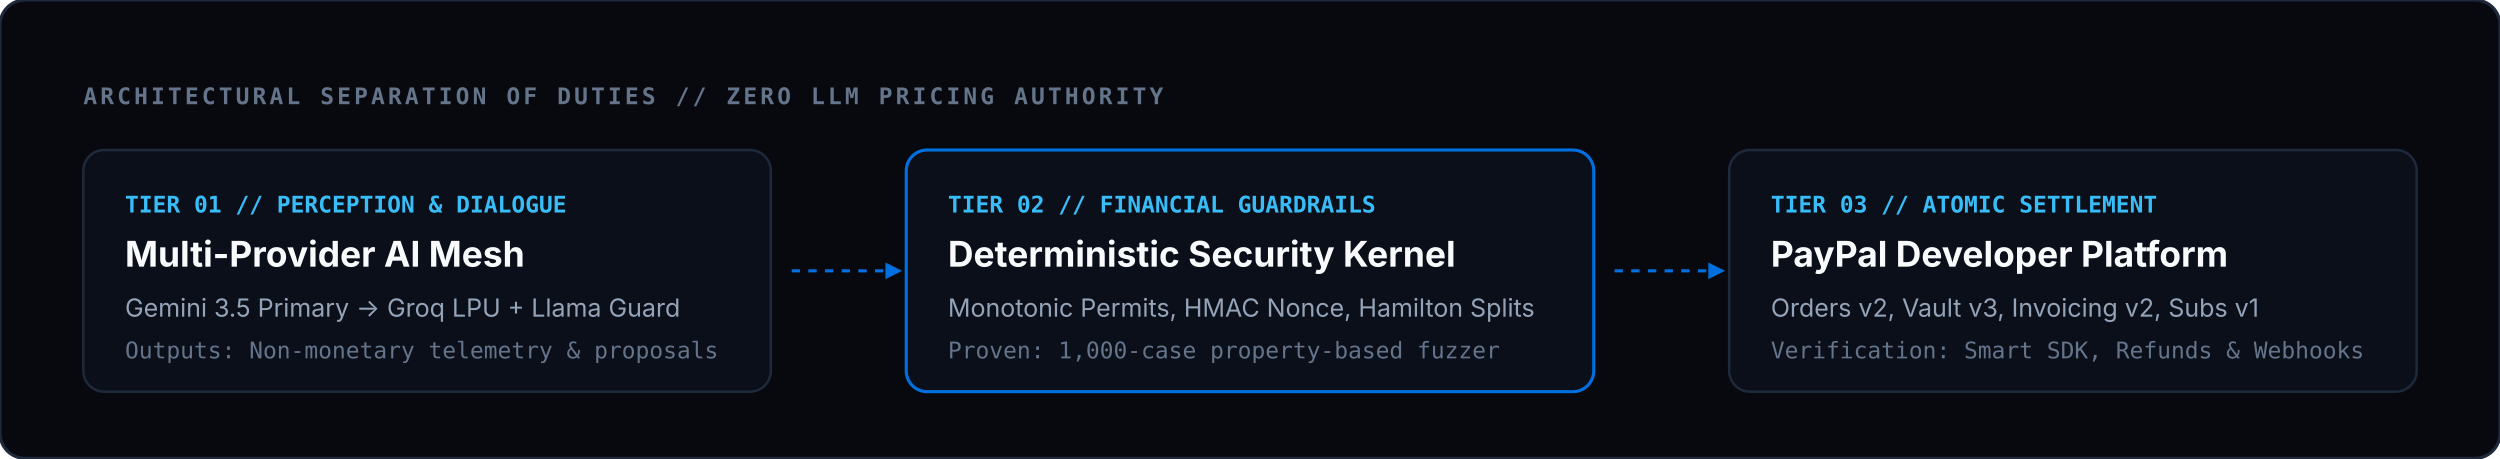
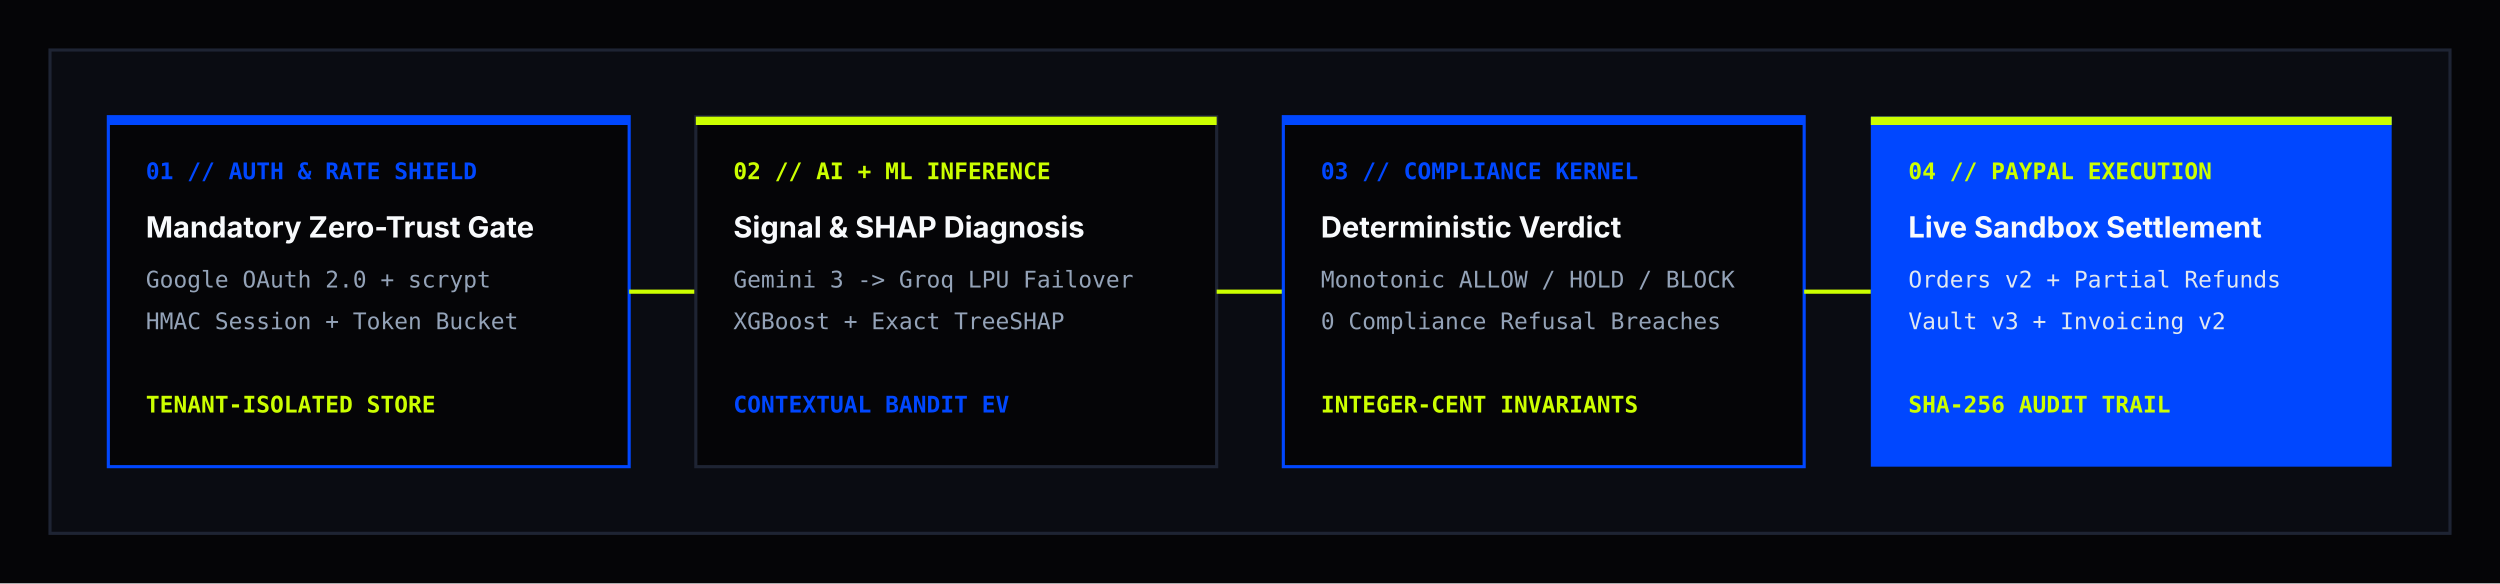
- <svg xmlns="http://www.w3.org/2000/svg" viewBox="0 0 1200 220" width="100%" height="100%" fill="none">
-   <rect width="1200" height="220" rx="12" fill="#07090E" stroke="#1E293B" stroke-width="1.5" />
-   <g transform="translate(40, 32)">
-     <text x="0" y="18" fill="#64748B" font-family="ui-monospace, SFMono-Regular, monospace" font-size="11" font-weight="700" letter-spacing="1.5">ARCHITECTURAL SEPARATION OF DUTIES // ZERO LLM PRICING AUTHORITY</text>
-     <g transform="translate(0, 40)">
-       <rect x="0" y="0" width="330" height="116" rx="10" fill="#0B0F19" stroke="#1E293B" stroke-width="1.2" />
-       <text x="20" y="30" fill="#38BDF8" font-family="ui-monospace, SFMono-Regular, monospace" font-size="11" font-weight="700">TIER 01 // PERCEPTION &amp; DIALOGUE</text>
-       <text x="20" y="56" fill="#F8FAFC" font-family="-apple-system, BlinkMacSystemFont, 'Inter', sans-serif" font-size="17" font-weight="700">Multi-Provider AI Mesh</text>
-       <text x="20" y="80" fill="#94A3B8" font-family="-apple-system, BlinkMacSystemFont, 'Inter', sans-serif" font-size="12">Gemini 3.5 Primary -&gt; Groq LPU + Llama Guard</text>
-       <text x="20" y="100" fill="#64748B" font-family="ui-monospace, SFMono-Regular, monospace" font-size="11">Outputs: Non-monetary telemetry &amp; proposals</text>
-     </g>
-     <path d="M 340 98 L 385 98" stroke="#0070E0" stroke-width="1.5" stroke-dasharray="4 4" />
-     <polygon points="385,94 393,98 385,102" fill="#0070E0" />
-     <g transform="translate(395, 40)">
-       <rect x="0" y="0" width="330" height="116" rx="10" fill="#0B0F19" stroke="#0070E0" stroke-width="1.5" />
-       <text x="20" y="30" fill="#38BDF8" font-family="ui-monospace, SFMono-Regular, monospace" font-size="11" font-weight="700">TIER 02 // FINANCIAL GUARDRAILS</text>
-       <text x="20" y="56" fill="#F8FAFC" font-family="-apple-system, BlinkMacSystemFont, 'Inter', sans-serif" font-size="17" font-weight="700">Deterministic Security Kernel</text>
-       <text x="20" y="80" fill="#94A3B8" font-family="-apple-system, BlinkMacSystemFont, 'Inter', sans-serif" font-size="12">Monotonic Permits, HMAC Nonce, Hamilton Splits</text>
-       <text x="20" y="100" fill="#64748B" font-family="ui-monospace, SFMono-Regular, monospace" font-size="11">Proven: 1,000-case property-based fuzzer</text>
-     </g>
-     <path d="M 735 98 L 780 98" stroke="#0070E0" stroke-width="1.5" stroke-dasharray="4 4" />
-     <polygon points="780,94 788,98 780,102" fill="#0070E0" />
-     <g transform="translate(790, 40)">
-       <rect x="0" y="0" width="330" height="116" rx="10" fill="#0B0F19" stroke="#1E293B" stroke-width="1.2" />
-       <text x="20" y="30" fill="#38BDF8" font-family="ui-monospace, SFMono-Regular, monospace" font-size="11" font-weight="700">TIER 03 // ATOMIC SETTLEMENT</text>
-       <text x="20" y="56" fill="#F8FAFC" font-family="-apple-system, BlinkMacSystemFont, 'Inter', sans-serif" font-size="17" font-weight="700">PayPal Developer Platform</text>
-       <text x="20" y="80" fill="#94A3B8" font-family="-apple-system, BlinkMacSystemFont, 'Inter', sans-serif" font-size="12">Orders v2, Vault v3, Invoicing v2, Subs v1</text>
-       <text x="20" y="100" fill="#64748B" font-family="ui-monospace, SFMono-Regular, monospace" font-size="11">Verification: Smart SDK, Refunds &amp; Webhooks</text>
-     </g>
+ <svg xmlns="http://www.w3.org/2000/svg" viewBox="0 0 1200 280" fill="none">
+   <rect width="1200" height="280" fill="#050507" />
+   <rect x="24" y="24" width="1152" height="232" fill="#0A0C12" stroke="#1E2433" stroke-width="1.5" />
+   <g font-family="'JetBrains Mono', monospace">
+     <rect x="52" y="56" width="250" height="168" fill="#050507" stroke="#0047FF" stroke-width="1.5" />
+     <rect x="52" y="56" width="250" height="4" fill="#0047FF" />
+     <text x="70" y="86" fill="#0047FF" font-size="11" font-weight="700">01 // AUTH &amp; RATE SHIELD</text>
+     <text x="70" y="114" fill="#F8FAFC" font-family="'Inter', sans-serif" font-size="14" font-weight="700">Mandatory Zero-Trust Gate</text>
+     <text x="70" y="138" fill="#94A3B8" font-size="11">Google OAuth 2.0 + scrypt</text>
+     <text x="70" y="158" fill="#94A3B8" font-size="11">HMAC Session + Token Bucket</text>
+     <text x="70" y="198" fill="#CCFF00" font-size="11" font-weight="700">TENANT-ISOLATED STORE</text>
+     <line x1="302" y1="140" x2="334" y2="140" stroke="#CCFF00" stroke-width="2" />
+     <rect x="334" y="56" width="250" height="168" fill="#050507" stroke="#1E2433" stroke-width="1.5" />
+     <rect x="334" y="56" width="250" height="4" fill="#CCFF00" />
+     <text x="352" y="86" fill="#CCFF00" font-size="11" font-weight="700">02 // AI + ML INFERENCE</text>
+     <text x="352" y="114" fill="#F8FAFC" font-family="'Inter', sans-serif" font-size="14" font-weight="700">Signal &amp; SHAP Diagnosis</text>
+     <text x="352" y="138" fill="#94A3B8" font-size="11">Gemini 3 -&gt; Groq LPU Failover</text>
+     <text x="352" y="158" fill="#94A3B8" font-size="11">XGBoost + Exact TreeSHAP</text>
+     <text x="352" y="198" fill="#0047FF" font-size="11" font-weight="700">CONTEXTUAL BANDIT EV</text>
+     <line x1="584" y1="140" x2="616" y2="140" stroke="#CCFF00" stroke-width="2" />
+     <rect x="616" y="56" width="250" height="168" fill="#050507" stroke="#0047FF" stroke-width="1.5" />
+     <rect x="616" y="56" width="250" height="4" fill="#0047FF" />
+     <text x="634" y="86" fill="#0047FF" font-size="11" font-weight="700">03 // COMPLIANCE KERNEL</text>
+     <text x="634" y="114" fill="#F8FAFC" font-family="'Inter', sans-serif" font-size="14" font-weight="700">Deterministic Verdict</text>
+     <text x="634" y="138" fill="#94A3B8" font-size="11">Monotonic ALLOW / HOLD / BLOCK</text>
+     <text x="634" y="158" fill="#94A3B8" font-size="11">0 Compliance Refusal Breaches</text>
+     <text x="634" y="198" fill="#CCFF00" font-size="11" font-weight="700">INTEGER-CENT INVARIANTS</text>
+     <line x1="866" y1="140" x2="898" y2="140" stroke="#CCFF00" stroke-width="2" />
+     <rect x="898" y="56" width="250" height="168" fill="#0047FF" />
+     <rect x="898" y="56" width="250" height="4" fill="#CCFF00" />
+     <text x="916" y="86" fill="#CCFF00" font-size="11" font-weight="700">04 // PAYPAL EXECUTION</text>
+     <text x="916" y="114" fill="#F8FAFC" font-family="'Inter', sans-serif" font-size="14" font-weight="700">Live Sandbox Settlement</text>
+     <text x="916" y="138" fill="#E2E8F0" font-size="11">Orders v2 + Partial Refunds</text>
+     <text x="916" y="158" fill="#E2E8F0" font-size="11">Vault v3 + Invoicing v2</text>
+     <text x="916" y="198" fill="#CCFF00" font-size="11" font-weight="700">SHA-256 AUDIT TRAIL</text>
  </g>
</svg>
